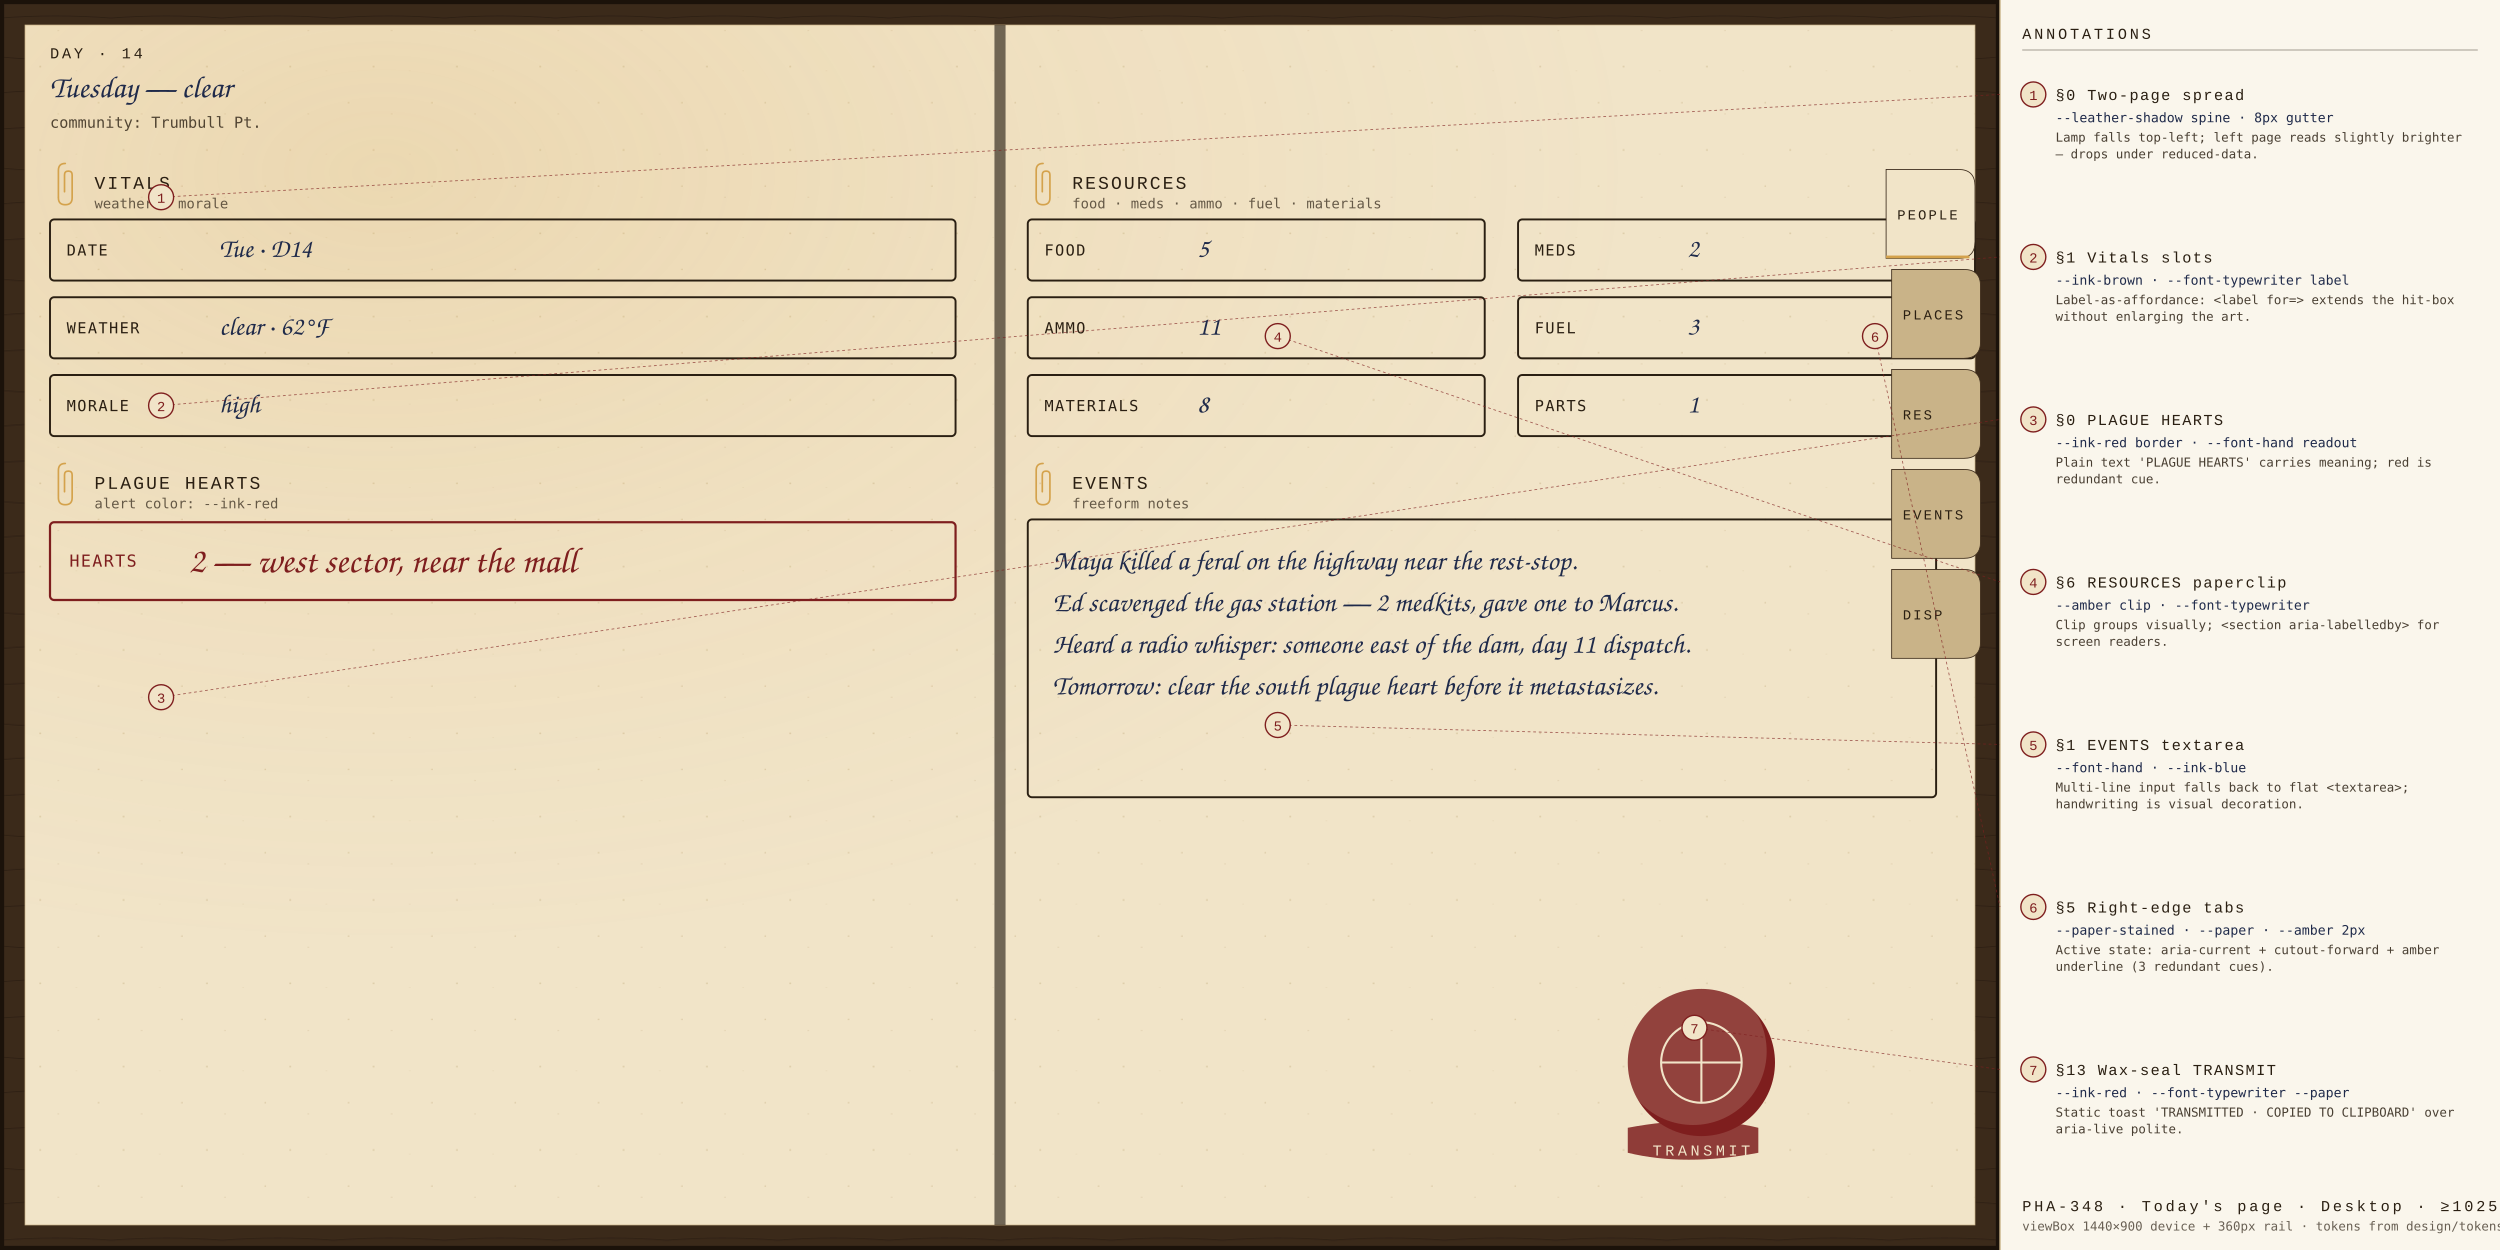
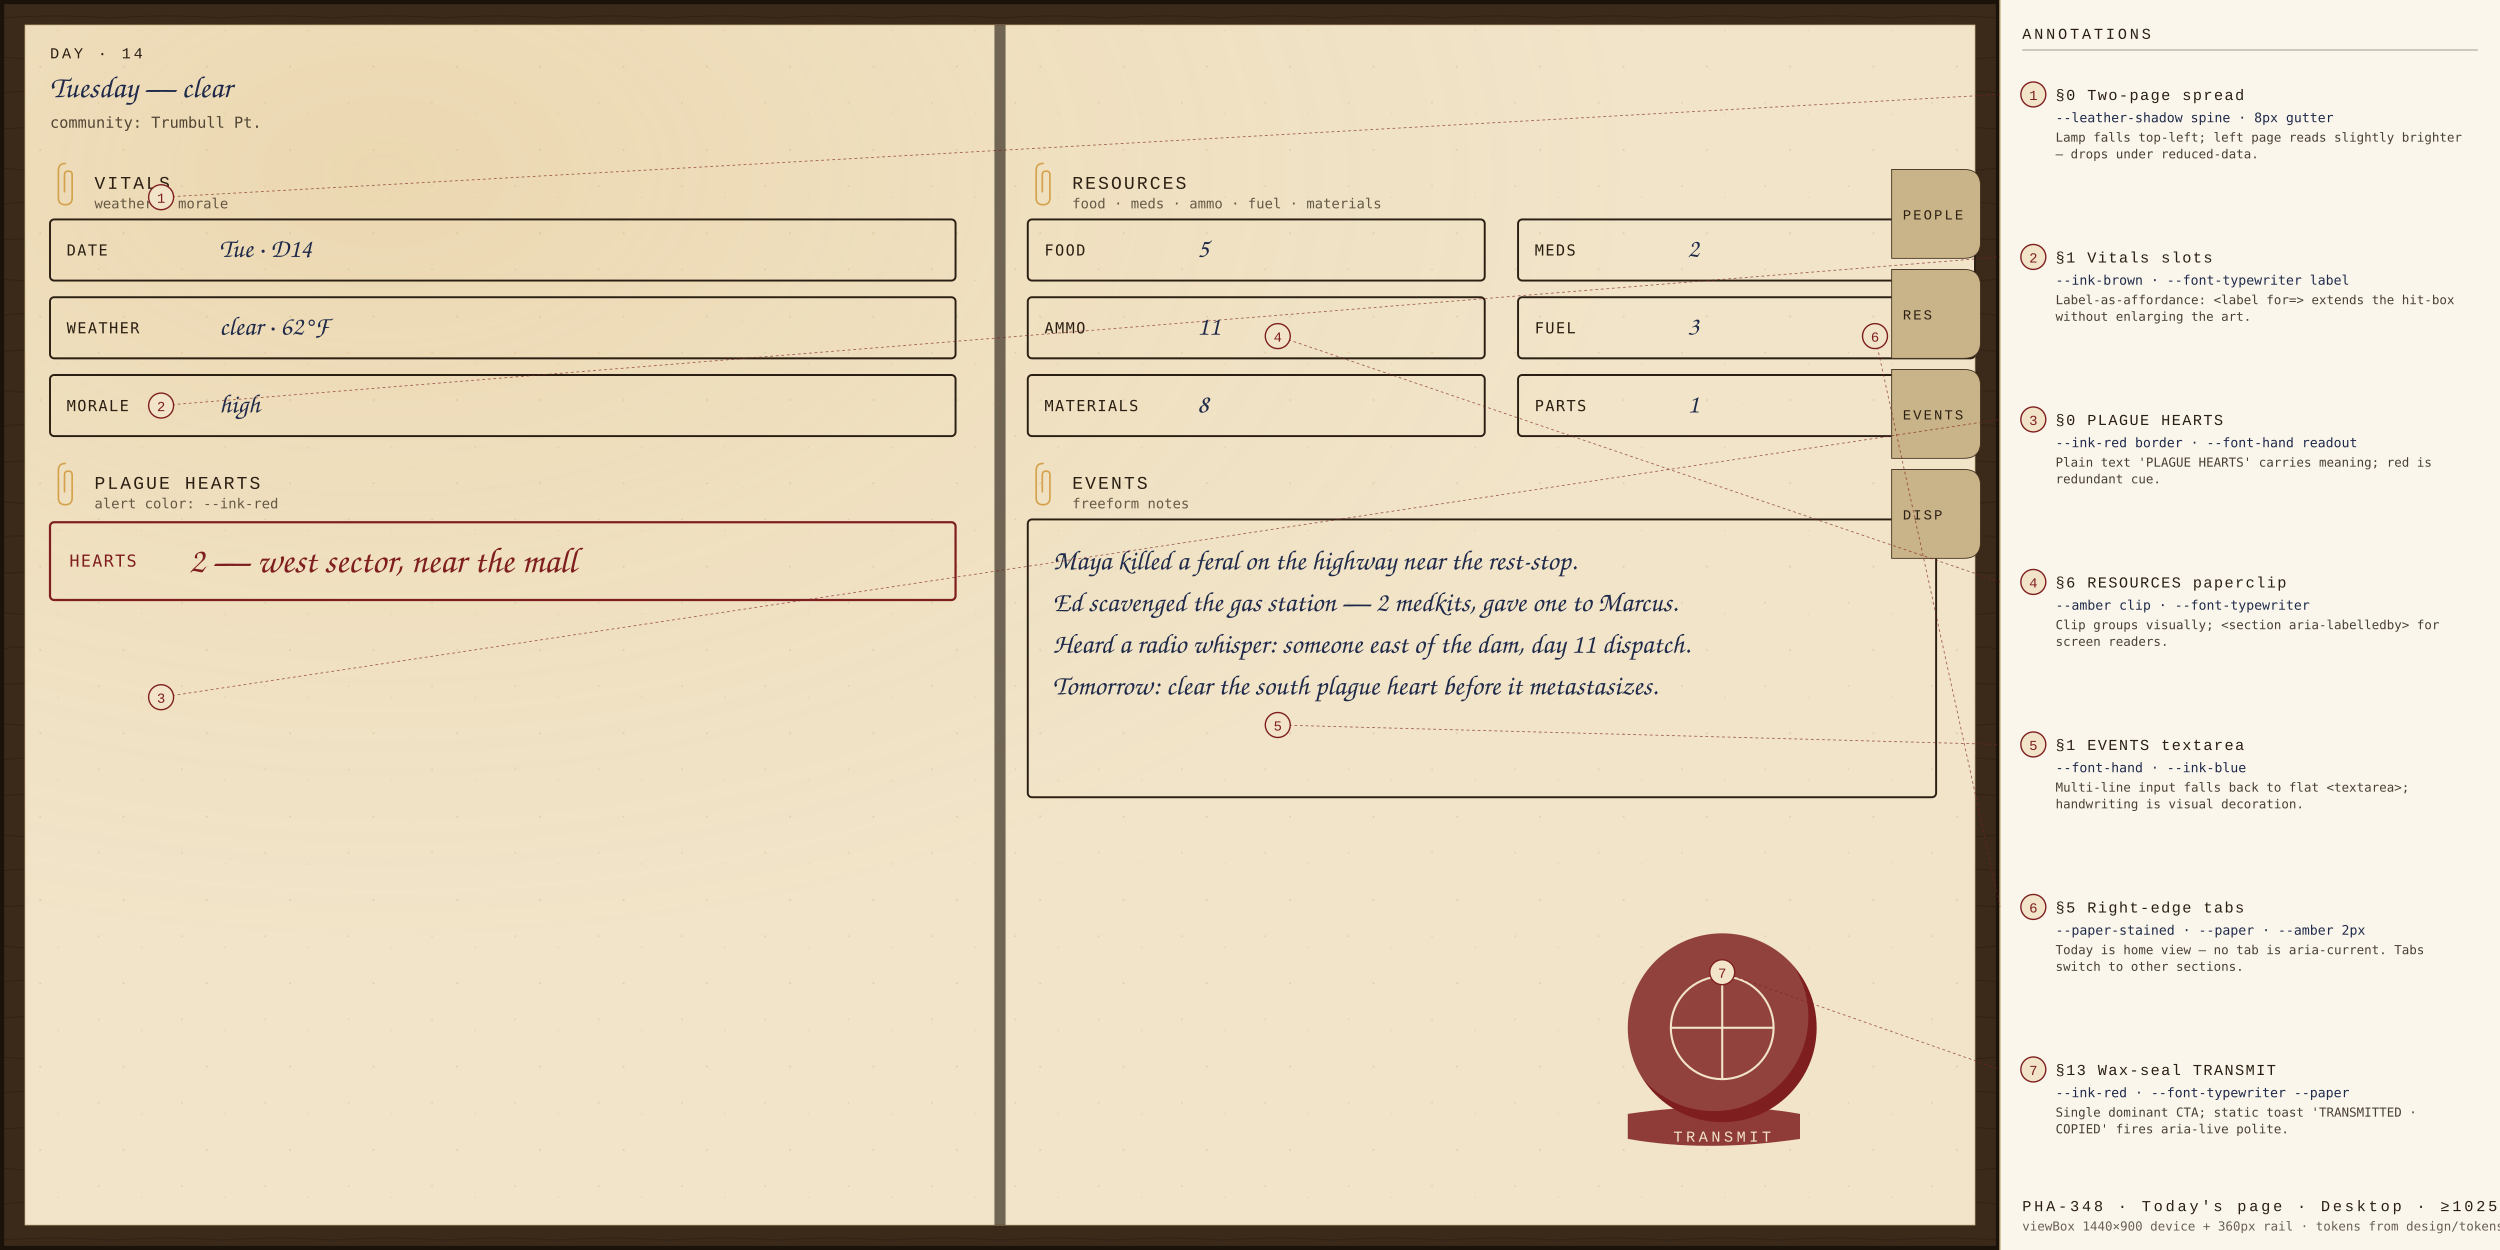
<svg xmlns="http://www.w3.org/2000/svg" viewBox="0 0 1800 900" width="1800" height="900" role="img" aria-label="PHA-348 · Today's page · Desktop · ≥1025px mockup">
  <defs>
    <pattern id="paperGrain" x="0" y="0" width="60" height="60" patternUnits="userSpaceOnUse">
      <rect width="60" height="60" fill="#F1E4C8" />
      <circle cx="11" cy="14" r="0.6" fill="#C9B388" opacity="0.5" />
      <circle cx="42" cy="22" r="0.5" fill="#C9B388" opacity="0.4" />
      <circle cx="29" cy="48" r="0.7" fill="#C9B388" opacity="0.45" />
      <circle cx="55" cy="51" r="0.4" fill="#C9B388" opacity="0.3" />
    </pattern>
    <pattern id="leatherGrain" x="0" y="0" width="80" height="80" patternUnits="userSpaceOnUse">
      <rect width="80" height="80" fill="#3B2A1A" />
      <path d="M0 13 q40 -3 80 0 M0 41 q40 4 80 0 M0 67 q40 -4 80 0" stroke="#1B120A" stroke-width="0.6" fill="none" opacity="0.5" />
    </pattern>
    <radialGradient id="lamp" cx="18%" cy="12%" r="65%">
      <stop offset="0%" stop-color="#D4A24C" stop-opacity="0.18" />
      <stop offset="55%" stop-color="#D4A24C" stop-opacity="0.06" />
      <stop offset="100%" stop-color="#D4A24C" stop-opacity="0" />
    </radialGradient>
    <filter id="hand" x="-2%" y="-50%" width="104%" height="200%">
      <feTurbulence type="fractalNoise" baseFrequency="0.7" numOctaves="2" seed="3" />
      <feDisplacementMap in="SourceGraphic" scale="0.6" />
    </filter>
    <symbol id="paperclip" viewBox="0 0 40 60">
      <path d="M20 4 q-9 0 -9 9 v36 q0 9 9 9 t9 -9 v-30 q0 -5 -5 -5 t-5 5 v22" fill="none" stroke="#D4A24C" stroke-width="2.2" stroke-linecap="round" />
    </symbol>
    <symbol id="touchHint" viewBox="0 0 44 44">
      <rect x="0" y="0" width="44" height="44" fill="none" stroke="#D4A24C" stroke-width="1" stroke-dasharray="3 3" opacity="0.6" />
    </symbol>
  </defs>
  <rect x="0" y="0" width="1800" height="900" fill="#3B2A1A" />
  <rect x="0" y="0" width="1440" height="900" fill="url(#leatherGrain)" />
  <rect x="0" y="0" width="1440" height="900" fill="url(#leatherGrain)" />
  <rect x="0" y="0" width="1440" height="900" fill="#3B2A1A" opacity="0.15" />
  <rect x="0" y="0" width="1440" height="3" fill="#1B120A" />
  <rect x="0" y="897" width="1440" height="3" fill="#1B120A" />
  <rect x="0" y="0" width="3" height="900" fill="#1B120A" />
  <rect x="1437" y="0" width="3" height="900" fill="#1B120A" />
  <rect x="18" y="18" width="1404" height="864" fill="url(#paperGrain)" stroke="#C9B388" stroke-width="0.5" />
  <rect x="18" y="18" width="1404" height="864" fill="url(#lamp)" />
  <text x="36" y="42" font-family="'Special Elite', 'Courier New', Courier, monospace" font-size="11" fill="#2A1F12" letter-spacing="2">DAY · 14</text>
  <text x="36" y="70" font-family="'Caveat', 'Patrick Hand', 'Bradley Hand', cursive" font-size="22" fill="#1F2A4A">Tuesday — clear</text>
  <text x="36" y="92" font-family="'IBM Plex Mono', ui-monospace, Menlo, Consolas, monospace" font-size="11" fill="#2A1F12" opacity="0.8">community: Trumbull Pt.</text>
  <rect x="716" y="18" width="8" height="864" fill="#1B120A" opacity="0.6" />
  <use href="#paperclip" x="36" y="114" width="22" height="36" />
  <text x="68" y="136" font-family="'Special Elite', 'Courier New', Courier, monospace" font-size="13" fill="#2A1F12" letter-spacing="1.5">VITALS</text>
  <text x="68" y="150" font-family="'IBM Plex Mono', ui-monospace, Menlo, Consolas, monospace" font-size="10" fill="#2A1F12" opacity="0.7">weather · morale</text>
  <rect x="36" y="158" width="652" height="44" fill="none" stroke="#2A1F12" stroke-width="1.4" rx="3" />
  <text x="48" y="184.0" font-family="'IBM Plex Mono', ui-monospace, Menlo, Consolas, monospace" font-size="11" fill="#2A1F12" letter-spacing="1">DATE</text>
  <text x="158" y="185.0" font-family="'Caveat', 'Patrick Hand', 'Bradley Hand', cursive" font-size="19" fill="#1F2A4A">Tue · D14</text>
  <rect x="36" y="214" width="652" height="44" fill="none" stroke="#2A1F12" stroke-width="1.4" rx="3" />
  <text x="48" y="240.0" font-family="'IBM Plex Mono', ui-monospace, Menlo, Consolas, monospace" font-size="11" fill="#2A1F12" letter-spacing="1">WEATHER</text>
  <text x="158" y="241.0" font-family="'Caveat', 'Patrick Hand', 'Bradley Hand', cursive" font-size="19" fill="#1F2A4A">clear · 62°F</text>
  <rect x="36" y="270" width="652" height="44" fill="none" stroke="#2A1F12" stroke-width="1.4" rx="3" />
  <text x="48" y="296.0" font-family="'IBM Plex Mono', ui-monospace, Menlo, Consolas, monospace" font-size="11" fill="#2A1F12" letter-spacing="1">MORALE</text>
  <text x="158" y="297.0" font-family="'Caveat', 'Patrick Hand', 'Bradley Hand', cursive" font-size="19" fill="#1F2A4A">high</text>
  <use href="#paperclip" x="36" y="330" width="22" height="36" />
  <text x="68" y="352" font-family="'Special Elite', 'Courier New', Courier, monospace" font-size="13" fill="#2A1F12" letter-spacing="1.5">PLAGUE HEARTS</text>
  <text x="68" y="366" font-family="'IBM Plex Mono', ui-monospace, Menlo, Consolas, monospace" font-size="10" fill="#2A1F12" opacity="0.7">alert color: --ink-red</text>
  <rect x="36" y="376" width="652" height="56" fill="none" stroke="#7E1E1E" stroke-width="1.6" rx="3" />
  <text x="50" y="408" font-family="'IBM Plex Mono', ui-monospace, Menlo, Consolas, monospace" font-size="12" fill="#7E1E1E" letter-spacing="1">HEARTS</text>
  <text x="136" y="412" font-family="'Caveat', 'Patrick Hand', 'Bradley Hand', cursive" font-size="26" fill="#7E1E1E">2 — west sector, near the mall</text>
  <use href="#paperclip" x="740" y="114" width="22" height="36" />
  <text x="772" y="136" font-family="'Special Elite', 'Courier New', Courier, monospace" font-size="13" fill="#2A1F12" letter-spacing="1.5">RESOURCES</text>
  <text x="772" y="150" font-family="'IBM Plex Mono', ui-monospace, Menlo, Consolas, monospace" font-size="10" fill="#2A1F12" opacity="0.7">food · meds · ammo · fuel · materials</text>
  <rect x="740" y="158" width="329" height="44" fill="none" stroke="#2A1F12" stroke-width="1.4" rx="3" />
  <text x="752" y="184.0" font-family="'IBM Plex Mono', ui-monospace, Menlo, Consolas, monospace" font-size="11" fill="#2A1F12" letter-spacing="1">FOOD</text>
  <text x="862" y="185.0" font-family="'Caveat', 'Patrick Hand', 'Bradley Hand', cursive" font-size="19" fill="#1F2A4A">5</text>
  <rect x="1093" y="158" width="329" height="44" fill="none" stroke="#2A1F12" stroke-width="1.4" rx="3" />
  <text x="1105" y="184.0" font-family="'IBM Plex Mono', ui-monospace, Menlo, Consolas, monospace" font-size="11" fill="#2A1F12" letter-spacing="1">MEDS</text>
  <text x="1215" y="185.0" font-family="'Caveat', 'Patrick Hand', 'Bradley Hand', cursive" font-size="19" fill="#1F2A4A">2</text>
  <rect x="740" y="214" width="329" height="44" fill="none" stroke="#2A1F12" stroke-width="1.4" rx="3" />
  <text x="752" y="240.0" font-family="'IBM Plex Mono', ui-monospace, Menlo, Consolas, monospace" font-size="11" fill="#2A1F12" letter-spacing="1">AMMO</text>
  <text x="862" y="241.0" font-family="'Caveat', 'Patrick Hand', 'Bradley Hand', cursive" font-size="19" fill="#1F2A4A">11</text>
  <rect x="1093" y="214" width="329" height="44" fill="none" stroke="#2A1F12" stroke-width="1.4" rx="3" />
  <text x="1105" y="240.0" font-family="'IBM Plex Mono', ui-monospace, Menlo, Consolas, monospace" font-size="11" fill="#2A1F12" letter-spacing="1">FUEL</text>
  <text x="1215" y="241.0" font-family="'Caveat', 'Patrick Hand', 'Bradley Hand', cursive" font-size="19" fill="#1F2A4A">3</text>
  <rect x="740" y="270" width="329" height="44" fill="none" stroke="#2A1F12" stroke-width="1.4" rx="3" />
  <text x="752" y="296.0" font-family="'IBM Plex Mono', ui-monospace, Menlo, Consolas, monospace" font-size="11" fill="#2A1F12" letter-spacing="1">MATERIALS</text>
  <text x="862" y="297.0" font-family="'Caveat', 'Patrick Hand', 'Bradley Hand', cursive" font-size="19" fill="#1F2A4A">8</text>
  <rect x="1093" y="270" width="329" height="44" fill="none" stroke="#2A1F12" stroke-width="1.4" rx="3" />
  <text x="1105" y="296.0" font-family="'IBM Plex Mono', ui-monospace, Menlo, Consolas, monospace" font-size="11" fill="#2A1F12" letter-spacing="1">PARTS</text>
  <text x="1215" y="297.0" font-family="'Caveat', 'Patrick Hand', 'Bradley Hand', cursive" font-size="19" fill="#1F2A4A">1</text>
  <use href="#paperclip" x="740" y="330" width="22" height="36" />
  <text x="772" y="352" font-family="'Special Elite', 'Courier New', Courier, monospace" font-size="13" fill="#2A1F12" letter-spacing="1.5">EVENTS</text>
  <text x="772" y="366" font-family="'IBM Plex Mono', ui-monospace, Menlo, Consolas, monospace" font-size="10" fill="#2A1F12" opacity="0.7">freeform notes</text>
  <rect x="740" y="374" width="654" height="200" fill="none" stroke="#2A1F12" stroke-width="1.4" rx="3" />
  <text x="752" y="478.0" font-family="'IBM Plex Mono', ui-monospace, Menlo, Consolas, monospace" font-size="11" fill="#2A1F12" letter-spacing="1" />
  <text x="862" y="479.0" font-family="'Caveat', 'Patrick Hand', 'Bradley Hand', cursive" font-size="90" fill="#1F2A4A" />
  <text x="758" y="410" font-family="'Caveat', 'Patrick Hand', 'Bradley Hand', cursive" font-size="20" fill="#1F2A4A">Maya killed a feral on the highway near the rest-stop.</text>
  <text x="758" y="440" font-family="'Caveat', 'Patrick Hand', 'Bradley Hand', cursive" font-size="20" fill="#1F2A4A">Ed scavenged the gas station — 2 medkits, gave one to Marcus.</text>
  <text x="758" y="470" font-family="'Caveat', 'Patrick Hand', 'Bradley Hand', cursive" font-size="20" fill="#1F2A4A">Heard a radio whisper: someone east of the dam, day 11 dispatch.</text>
  <text x="758" y="500" font-family="'Caveat', 'Patrick Hand', 'Bradley Hand', cursive" font-size="20" fill="#1F2A4A">Tomorrow: clear the south plague heart before it metastasizes.</text>
-   <path d="M1358 122 h52 q12 0 12 12 v40 q0 12 -12 12 h-52 z" fill="#F1E4C8" stroke="#3B2A1A" stroke-width="0.6" />
-   <text x="1366" y="158.0" font-family="'Special Elite', 'Courier New', Courier, monospace" font-size="10" fill="#2A1F12" letter-spacing="1.5">PEOPLE</text>
-   <line x1="1358" y1="185" x2="1418" y2="185" stroke="#D4A24C" stroke-width="2" />
+   <path d="M1362 122 h52 q12 0 12 12 v40 q0 12 -12 12 h-52 z" fill="#C9B388" stroke="#3B2A1A" stroke-width="0.6" />
+   <text x="1370" y="158.0" font-family="'Special Elite', 'Courier New', Courier, monospace" font-size="10" fill="#2A1F12" letter-spacing="1.5">PEOPLE</text>
  <path d="M1362 194 h52 q12 0 12 12 v40 q0 12 -12 12 h-52 z" fill="#C9B388" stroke="#3B2A1A" stroke-width="0.6" />
-   <text x="1370" y="230.0" font-family="'Special Elite', 'Courier New', Courier, monospace" font-size="10" fill="#2A1F12" letter-spacing="1.5">PLACES</text>
+   <text x="1370" y="230.0" font-family="'Special Elite', 'Courier New', Courier, monospace" font-size="10" fill="#2A1F12" letter-spacing="1.5">RES</text>
  <path d="M1362 266 h52 q12 0 12 12 v40 q0 12 -12 12 h-52 z" fill="#C9B388" stroke="#3B2A1A" stroke-width="0.6" />
-   <text x="1370" y="302.0" font-family="'Special Elite', 'Courier New', Courier, monospace" font-size="10" fill="#2A1F12" letter-spacing="1.5">RES</text>
+   <text x="1370" y="302.0" font-family="'Special Elite', 'Courier New', Courier, monospace" font-size="10" fill="#2A1F12" letter-spacing="1.5">EVENTS</text>
  <path d="M1362 338 h52 q12 0 12 12 v40 q0 12 -12 12 h-52 z" fill="#C9B388" stroke="#3B2A1A" stroke-width="0.6" />
-   <text x="1370" y="374.0" font-family="'Special Elite', 'Courier New', Courier, monospace" font-size="10" fill="#2A1F12" letter-spacing="1.5">EVENTS</text>
-   <path d="M1362 410 h52 q12 0 12 12 v40 q0 12 -12 12 h-52 z" fill="#C9B388" stroke="#3B2A1A" stroke-width="0.6" />
-   <text x="1370" y="446.0" font-family="'Special Elite', 'Courier New', Courier, monospace" font-size="10" fill="#2A1F12" letter-spacing="1.5">DISP</text>
+   <text x="1370" y="374.0" font-family="'Special Elite', 'Courier New', Courier, monospace" font-size="10" fill="#2A1F12" letter-spacing="1.5">DISP</text>
  <g>
-     <path d="M1172 812 q53 -10 94 0 v18 q-53 10 -94 0 z" fill="#7E1E1E" opacity="0.85" />
-     <circle cx="1225" cy="765" r="53" fill="#7E1E1E" />
-     <circle cx="1219" cy="757" r="53" fill="#F1E4C8" opacity="0.18" />
-     <circle cx="1225" cy="765" r="29" fill="none" stroke="#F1E4C8" stroke-width="1.5" />
-     <line x1="1225" y1="736" x2="1225" y2="794" stroke="#F1E4C8" stroke-width="1.5" />
-     <line x1="1196" y1="765" x2="1254" y2="765" stroke="#F1E4C8" stroke-width="1.5" />
-     <text x="1225" y="832" text-anchor="middle" font-family="'Special Elite', 'Courier New', Courier, monospace" font-size="11" fill="#F1E4C8" letter-spacing="2.5">TRANSMIT</text>
+     <path d="M1172 802 q68 -10 124 0 v18 q-68 10 -124 0 z" fill="#7E1E1E" opacity="0.85" />
+     <circle cx="1240" cy="740" r="68" fill="#7E1E1E" />
+     <circle cx="1234" cy="732" r="68" fill="#F1E4C8" opacity="0.18" />
+     <circle cx="1240" cy="740" r="37" fill="none" stroke="#F1E4C8" stroke-width="1.5" />
+     <line x1="1240" y1="703" x2="1240" y2="777" stroke="#F1E4C8" stroke-width="1.5" />
+     <line x1="1203" y1="740" x2="1277" y2="740" stroke="#F1E4C8" stroke-width="1.5" />
+     <text x="1240" y="822" text-anchor="middle" font-family="'Special Elite', 'Courier New', Courier, monospace" font-size="11" fill="#F1E4C8" letter-spacing="2.5">TRANSMIT</text>
  </g>
  <rect x="1440" y="0" width="360" height="900" fill="#FAF6EC" />
  <line x1="1440" y1="0" x2="1440" y2="900" stroke="#C9B388" stroke-width="1" />
  <text x="1456" y="28" font-family="'Special Elite', 'Courier New', Courier, monospace" font-size="11" fill="#2A1F12" letter-spacing="2">ANNOTATIONS</text>
  <line x1="1456" y1="36" x2="1784" y2="36" stroke="#2A1F12" stroke-width="0.6" opacity="0.5" />
  <line x1="116" y1="142" x2="1440" y2="68" stroke="#7E1E1E" stroke-width="0.6" stroke-dasharray="2 2" opacity="0.7" />
  <circle cx="116" cy="142" r="9" fill="#F1E4C8" stroke="#7E1E1E" stroke-width="1" />
  <text x="116" y="146" text-anchor="middle" font-family="'Special Elite', 'Courier New', Courier, monospace" font-size="10" fill="#7E1E1E">1</text>
  <circle cx="1464" cy="68" r="9" fill="#F1E4C8" stroke="#7E1E1E" stroke-width="1" />
  <text x="1464" y="72" text-anchor="middle" font-family="'Special Elite', 'Courier New', Courier, monospace" font-size="10" fill="#7E1E1E">1</text>
  <text x="1480" y="72" font-family="'Special Elite', 'Courier New', Courier, monospace" font-size="11" fill="#2A1F12" letter-spacing="1">§0 Two-page spread</text>
  <text x="1480" y="88" font-family="'IBM Plex Mono', ui-monospace, Menlo, Consolas, monospace" font-size="9.5" fill="#1F2A4A">--leather-shadow spine · 8px gutter</text>
  <text x="1480" y="102" font-family="'IBM Plex Mono', ui-monospace, Menlo, Consolas, monospace" font-size="9" fill="#2A1F12" opacity="0.85">Lamp falls top-left; left page reads slightly brighter</text>
  <text x="1480" y="114" font-family="'IBM Plex Mono', ui-monospace, Menlo, Consolas, monospace" font-size="9" fill="#2A1F12" opacity="0.85">— drops under reduced-data.</text>
  <line x1="116" y1="292" x2="1440" y2="185" stroke="#7E1E1E" stroke-width="0.6" stroke-dasharray="2 2" opacity="0.7" />
  <circle cx="116" cy="292" r="9" fill="#F1E4C8" stroke="#7E1E1E" stroke-width="1" />
  <text x="116" y="296" text-anchor="middle" font-family="'Special Elite', 'Courier New', Courier, monospace" font-size="10" fill="#7E1E1E">2</text>
  <circle cx="1464" cy="185" r="9" fill="#F1E4C8" stroke="#7E1E1E" stroke-width="1" />
  <text x="1464" y="189" text-anchor="middle" font-family="'Special Elite', 'Courier New', Courier, monospace" font-size="10" fill="#7E1E1E">2</text>
  <text x="1480" y="189" font-family="'Special Elite', 'Courier New', Courier, monospace" font-size="11" fill="#2A1F12" letter-spacing="1">§1 Vitals slots</text>
  <text x="1480" y="205" font-family="'IBM Plex Mono', ui-monospace, Menlo, Consolas, monospace" font-size="9.5" fill="#1F2A4A">--ink-brown · --font-typewriter label</text>
  <text x="1480" y="219" font-family="'IBM Plex Mono', ui-monospace, Menlo, Consolas, monospace" font-size="9" fill="#2A1F12" opacity="0.85">Label-as-affordance: &lt;label for=&gt; extends the hit-box</text>
  <text x="1480" y="231" font-family="'IBM Plex Mono', ui-monospace, Menlo, Consolas, monospace" font-size="9" fill="#2A1F12" opacity="0.85">without enlarging the art.</text>
  <line x1="116" y1="502" x2="1440" y2="302" stroke="#7E1E1E" stroke-width="0.6" stroke-dasharray="2 2" opacity="0.7" />
  <circle cx="116" cy="502" r="9" fill="#F1E4C8" stroke="#7E1E1E" stroke-width="1" />
  <text x="116" y="506" text-anchor="middle" font-family="'Special Elite', 'Courier New', Courier, monospace" font-size="10" fill="#7E1E1E">3</text>
  <circle cx="1464" cy="302" r="9" fill="#F1E4C8" stroke="#7E1E1E" stroke-width="1" />
  <text x="1464" y="306" text-anchor="middle" font-family="'Special Elite', 'Courier New', Courier, monospace" font-size="10" fill="#7E1E1E">3</text>
  <text x="1480" y="306" font-family="'Special Elite', 'Courier New', Courier, monospace" font-size="11" fill="#2A1F12" letter-spacing="1">§0 PLAGUE HEARTS</text>
  <text x="1480" y="322" font-family="'IBM Plex Mono', ui-monospace, Menlo, Consolas, monospace" font-size="9.5" fill="#1F2A4A">--ink-red border · --font-hand readout</text>
  <text x="1480" y="336" font-family="'IBM Plex Mono', ui-monospace, Menlo, Consolas, monospace" font-size="9" fill="#2A1F12" opacity="0.85">Plain text 'PLAGUE HEARTS' carries meaning; red is</text>
  <text x="1480" y="348" font-family="'IBM Plex Mono', ui-monospace, Menlo, Consolas, monospace" font-size="9" fill="#2A1F12" opacity="0.85">redundant cue.</text>
  <line x1="920.0" y1="242" x2="1440" y2="419" stroke="#7E1E1E" stroke-width="0.6" stroke-dasharray="2 2" opacity="0.7" />
  <circle cx="920.0" cy="242" r="9" fill="#F1E4C8" stroke="#7E1E1E" stroke-width="1" />
  <text x="920.0" y="246" text-anchor="middle" font-family="'Special Elite', 'Courier New', Courier, monospace" font-size="10" fill="#7E1E1E">4</text>
  <circle cx="1464" cy="419" r="9" fill="#F1E4C8" stroke="#7E1E1E" stroke-width="1" />
  <text x="1464" y="423" text-anchor="middle" font-family="'Special Elite', 'Courier New', Courier, monospace" font-size="10" fill="#7E1E1E">4</text>
  <text x="1480" y="423" font-family="'Special Elite', 'Courier New', Courier, monospace" font-size="11" fill="#2A1F12" letter-spacing="1">§6 RESOURCES paperclip</text>
  <text x="1480" y="439" font-family="'IBM Plex Mono', ui-monospace, Menlo, Consolas, monospace" font-size="9.5" fill="#1F2A4A">--amber clip · --font-typewriter</text>
  <text x="1480" y="453" font-family="'IBM Plex Mono', ui-monospace, Menlo, Consolas, monospace" font-size="9" fill="#2A1F12" opacity="0.85">Clip groups visually; &lt;section aria-labelledby&gt; for</text>
  <text x="1480" y="465" font-family="'IBM Plex Mono', ui-monospace, Menlo, Consolas, monospace" font-size="9" fill="#2A1F12" opacity="0.85">screen readers.</text>
  <line x1="920.0" y1="522" x2="1440" y2="536" stroke="#7E1E1E" stroke-width="0.6" stroke-dasharray="2 2" opacity="0.7" />
  <circle cx="920.0" cy="522" r="9" fill="#F1E4C8" stroke="#7E1E1E" stroke-width="1" />
  <text x="920.0" y="526" text-anchor="middle" font-family="'Special Elite', 'Courier New', Courier, monospace" font-size="10" fill="#7E1E1E">5</text>
  <circle cx="1464" cy="536" r="9" fill="#F1E4C8" stroke="#7E1E1E" stroke-width="1" />
  <text x="1464" y="540" text-anchor="middle" font-family="'Special Elite', 'Courier New', Courier, monospace" font-size="10" fill="#7E1E1E">5</text>
  <text x="1480" y="540" font-family="'Special Elite', 'Courier New', Courier, monospace" font-size="11" fill="#2A1F12" letter-spacing="1">§1 EVENTS textarea</text>
  <text x="1480" y="556" font-family="'IBM Plex Mono', ui-monospace, Menlo, Consolas, monospace" font-size="9.5" fill="#1F2A4A">--font-hand · --ink-blue</text>
  <text x="1480" y="570" font-family="'IBM Plex Mono', ui-monospace, Menlo, Consolas, monospace" font-size="9" fill="#2A1F12" opacity="0.85">Multi-line input falls back to flat &lt;textarea&gt;;</text>
  <text x="1480" y="582" font-family="'IBM Plex Mono', ui-monospace, Menlo, Consolas, monospace" font-size="9" fill="#2A1F12" opacity="0.85">handwriting is visual decoration.</text>
  <line x1="1350" y1="242" x2="1440" y2="653" stroke="#7E1E1E" stroke-width="0.6" stroke-dasharray="2 2" opacity="0.7" />
  <circle cx="1350" cy="242" r="9" fill="#F1E4C8" stroke="#7E1E1E" stroke-width="1" />
  <text x="1350" y="246" text-anchor="middle" font-family="'Special Elite', 'Courier New', Courier, monospace" font-size="10" fill="#7E1E1E">6</text>
  <circle cx="1464" cy="653" r="9" fill="#F1E4C8" stroke="#7E1E1E" stroke-width="1" />
  <text x="1464" y="657" text-anchor="middle" font-family="'Special Elite', 'Courier New', Courier, monospace" font-size="10" fill="#7E1E1E">6</text>
  <text x="1480" y="657" font-family="'Special Elite', 'Courier New', Courier, monospace" font-size="11" fill="#2A1F12" letter-spacing="1">§5 Right-edge tabs</text>
  <text x="1480" y="673" font-family="'IBM Plex Mono', ui-monospace, Menlo, Consolas, monospace" font-size="9.5" fill="#1F2A4A">--paper-stained · --paper · --amber 2px</text>
-   <text x="1480" y="687" font-family="'IBM Plex Mono', ui-monospace, Menlo, Consolas, monospace" font-size="9" fill="#2A1F12" opacity="0.85">Active state: aria-current + cutout-forward + amber</text>
-   <text x="1480" y="699" font-family="'IBM Plex Mono', ui-monospace, Menlo, Consolas, monospace" font-size="9" fill="#2A1F12" opacity="0.85">underline (3 redundant cues).</text>
-   <line x1="1220" y1="740" x2="1440" y2="770" stroke="#7E1E1E" stroke-width="0.6" stroke-dasharray="2 2" opacity="0.7" />
-   <circle cx="1220" cy="740" r="9" fill="#F1E4C8" stroke="#7E1E1E" stroke-width="1" />
-   <text x="1220" y="744" text-anchor="middle" font-family="'Special Elite', 'Courier New', Courier, monospace" font-size="10" fill="#7E1E1E">7</text>
+   <text x="1480" y="687" font-family="'IBM Plex Mono', ui-monospace, Menlo, Consolas, monospace" font-size="9" fill="#2A1F12" opacity="0.85">Today is home view — no tab is aria-current. Tabs</text>
+   <text x="1480" y="699" font-family="'IBM Plex Mono', ui-monospace, Menlo, Consolas, monospace" font-size="9" fill="#2A1F12" opacity="0.85">switch to other sections.</text>
+   <line x1="1240" y1="700" x2="1440" y2="770" stroke="#7E1E1E" stroke-width="0.6" stroke-dasharray="2 2" opacity="0.7" />
+   <circle cx="1240" cy="700" r="9" fill="#F1E4C8" stroke="#7E1E1E" stroke-width="1" />
+   <text x="1240" y="704" text-anchor="middle" font-family="'Special Elite', 'Courier New', Courier, monospace" font-size="10" fill="#7E1E1E">7</text>
  <circle cx="1464" cy="770" r="9" fill="#F1E4C8" stroke="#7E1E1E" stroke-width="1" />
  <text x="1464" y="774" text-anchor="middle" font-family="'Special Elite', 'Courier New', Courier, monospace" font-size="10" fill="#7E1E1E">7</text>
  <text x="1480" y="774" font-family="'Special Elite', 'Courier New', Courier, monospace" font-size="11" fill="#2A1F12" letter-spacing="1">§13 Wax-seal TRANSMIT</text>
  <text x="1480" y="790" font-family="'IBM Plex Mono', ui-monospace, Menlo, Consolas, monospace" font-size="9.5" fill="#1F2A4A">--ink-red · --font-typewriter --paper</text>
-   <text x="1480" y="804" font-family="'IBM Plex Mono', ui-monospace, Menlo, Consolas, monospace" font-size="9" fill="#2A1F12" opacity="0.85">Static toast 'TRANSMITTED · COPIED TO CLIPBOARD' over</text>
-   <text x="1480" y="816" font-family="'IBM Plex Mono', ui-monospace, Menlo, Consolas, monospace" font-size="9" fill="#2A1F12" opacity="0.85">aria-live polite.</text>
+   <text x="1480" y="804" font-family="'IBM Plex Mono', ui-monospace, Menlo, Consolas, monospace" font-size="9" fill="#2A1F12" opacity="0.85">Single dominant CTA; static toast 'TRANSMITTED ·</text>
+   <text x="1480" y="816" font-family="'IBM Plex Mono', ui-monospace, Menlo, Consolas, monospace" font-size="9" fill="#2A1F12" opacity="0.85">COPIED' fires aria-live polite.</text>
  <text x="1456" y="872" font-family="'Special Elite', 'Courier New', Courier, monospace" font-size="11" fill="#2A1F12" letter-spacing="2">PHA-348 · Today's page · Desktop · ≥1025px</text>
  <text x="1456" y="886" font-family="'IBM Plex Mono', ui-monospace, Menlo, Consolas, monospace" font-size="9" fill="#2A1F12" opacity="0.7">viewBox 1440×900 device + 360px rail · tokens from design/tokens.css · components from design/components.md</text>
</svg>
